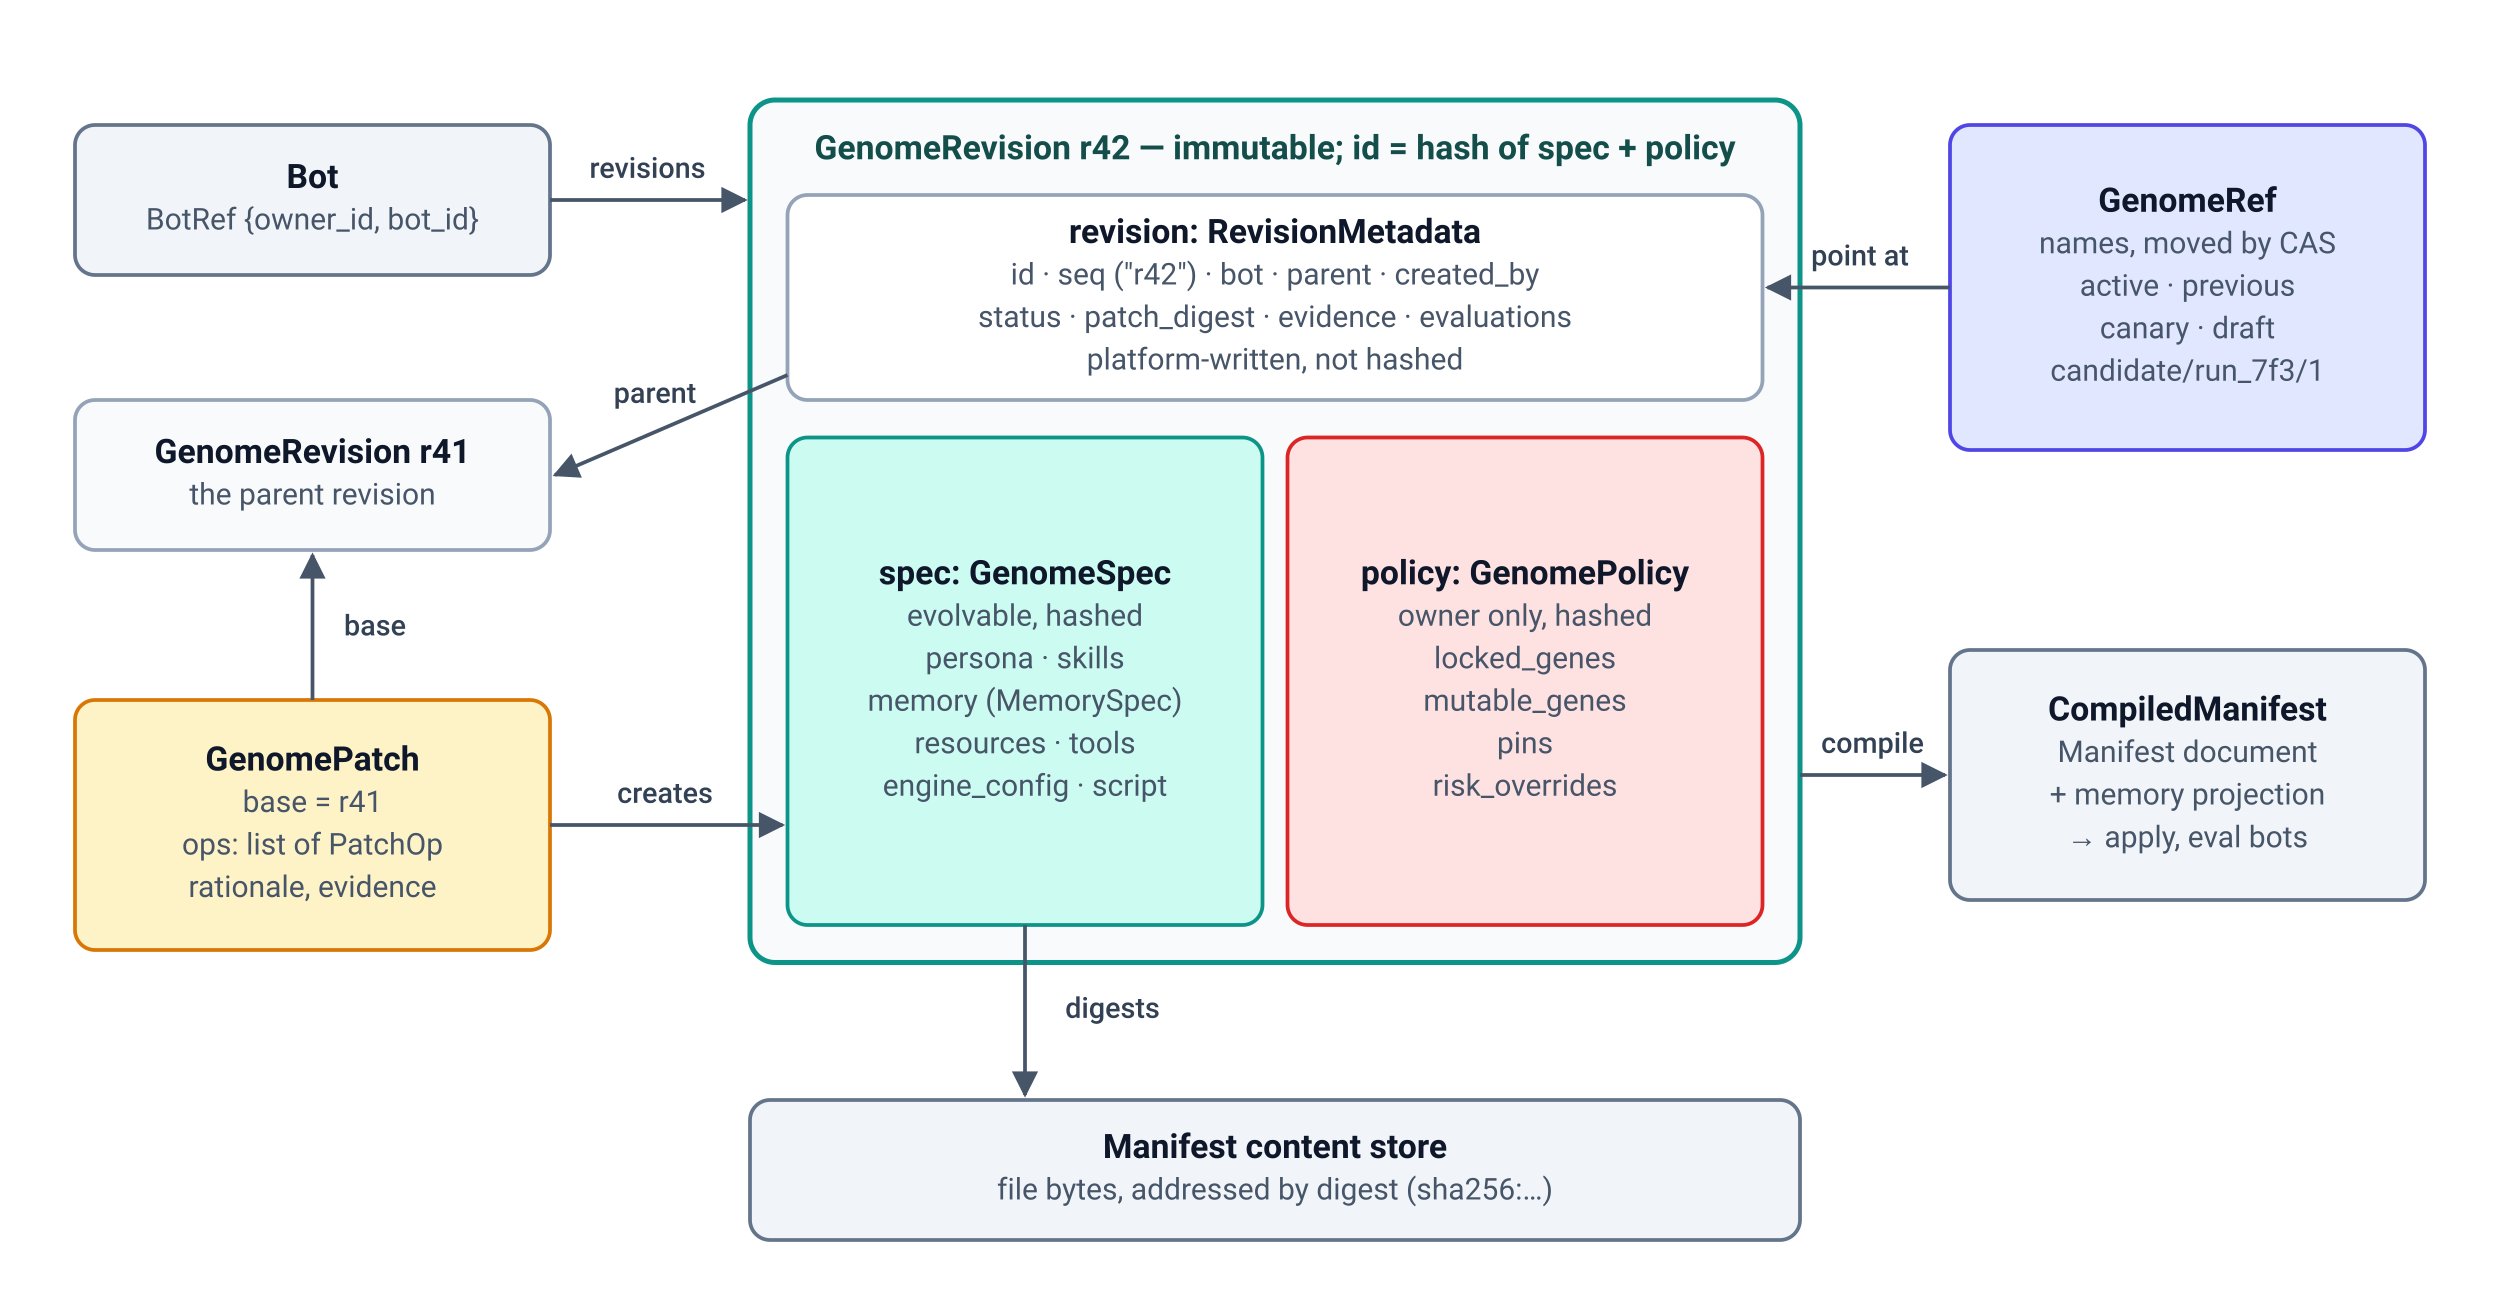
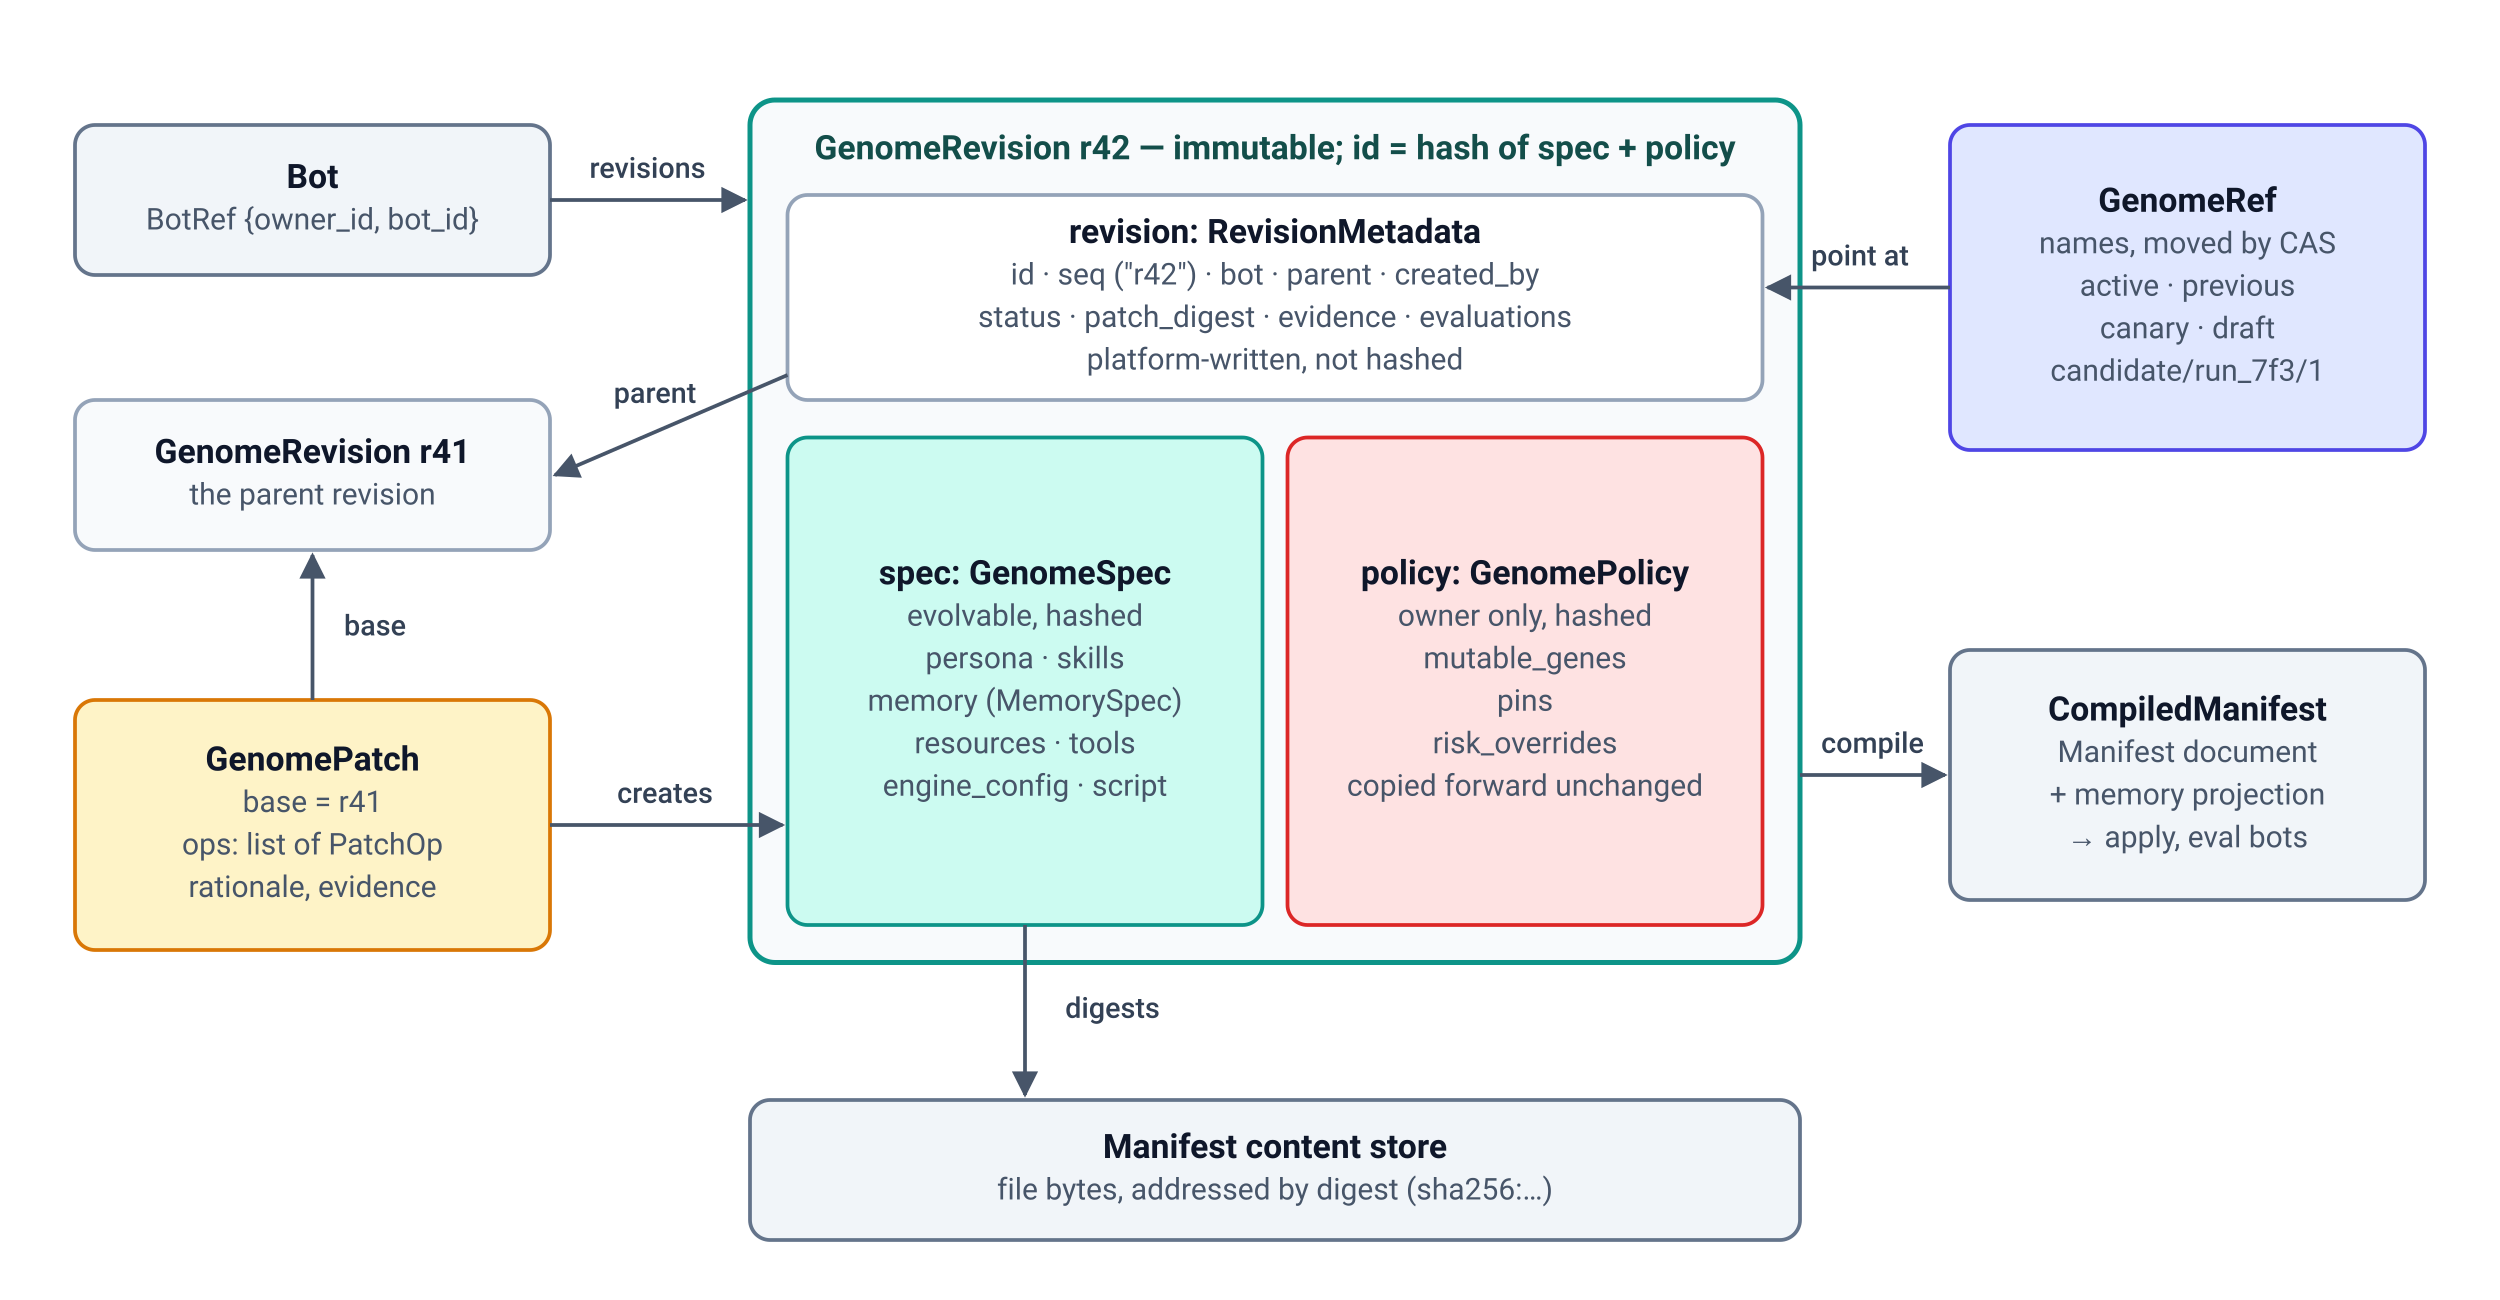
<svg xmlns="http://www.w3.org/2000/svg" width="1000" height="520" viewBox="0 0 1000 520" font-family="system-ui,-apple-system,'Segoe UI',Roboto,'Helvetica Neue',Arial,sans-serif" role="img" aria-label="Genome domain model">
  <defs>
    <marker id="ah" viewBox="0 0 10 10" refX="9" refY="5" markerWidth="7" markerHeight="7" orient="auto-start-reverse">
      <path d="M0 0 L10 5 L0 10 z" fill="#475569" />
    </marker>
  </defs>
  <rect width="1000" height="520" fill="#ffffff" />
  <rect x="30" y="50" width="190" height="60" rx="8" fill="#f1f5f9" stroke="#64748b" stroke-width="1.5" />
  <text x="125.0" y="71.5" font-size="13.5" font-weight="600" fill="#0f172a" text-anchor="middle" dominant-baseline="middle">Bot</text>
  <text x="125.0" y="88.5" font-size="12" font-weight="400" fill="#475569" text-anchor="middle" dominant-baseline="middle">BotRef {owner_id, bot_id}</text>
  <rect x="30" y="160" width="190" height="60" rx="8" fill="#f8fafc" stroke="#94a3b8" stroke-width="1.5" />
  <text x="125.0" y="181.5" font-size="13.5" font-weight="600" fill="#0f172a" text-anchor="middle" dominant-baseline="middle">GenomeRevision r41</text>
  <text x="125.0" y="198.5" font-size="12" font-weight="400" fill="#475569" text-anchor="middle" dominant-baseline="middle">the parent revision</text>
  <rect x="30" y="280" width="190" height="100" rx="8" fill="#fef3c7" stroke="#d97706" stroke-width="1.5" />
  <text x="125.0" y="304.5" font-size="13.5" font-weight="600" fill="#0f172a" text-anchor="middle" dominant-baseline="middle">GenomePatch</text>
  <text x="125.0" y="321.5" font-size="12" font-weight="400" fill="#475569" text-anchor="middle" dominant-baseline="middle">base = r41</text>
  <text x="125.0" y="338.5" font-size="12" font-weight="400" fill="#475569" text-anchor="middle" dominant-baseline="middle">ops: list of PatchOp</text>
  <text x="125.0" y="355.5" font-size="12" font-weight="400" fill="#475569" text-anchor="middle" dominant-baseline="middle">rationale, evidence</text>
  <rect x="300" y="40" width="420" height="345" rx="10" fill="#f8fafc" stroke="#0d9488" stroke-width="2" />
  <text x="510" y="60" font-size="13.5" font-weight="700" fill="#134e4a" text-anchor="middle" dominant-baseline="middle">GenomeRevision r42 — immutable; id = hash of spec + policy</text>
  <rect x="315" y="78" width="390" height="82" rx="8" fill="#ffffff" stroke="#94a3b8" stroke-width="1.5" />
  <text x="510.0" y="93.5" font-size="13.5" font-weight="600" fill="#0f172a" text-anchor="middle" dominant-baseline="middle">revision: RevisionMetadata</text>
  <text x="510.0" y="110.5" font-size="12" font-weight="400" fill="#475569" text-anchor="middle" dominant-baseline="middle">id · seq ("r42") · bot · parent · created_by</text>
  <text x="510.0" y="127.5" font-size="12" font-weight="400" fill="#475569" text-anchor="middle" dominant-baseline="middle">status · patch_digest · evidence · evaluations</text>
  <text x="510.0" y="144.5" font-size="12" font-weight="400" fill="#475569" text-anchor="middle" dominant-baseline="middle">platform-written, not hashed</text>
  <rect x="315" y="175" width="190" height="195" rx="8" fill="#ccfbf1" stroke="#0d9488" stroke-width="1.5" />
  <text x="410.0" y="230.0" font-size="13.5" font-weight="600" fill="#0f172a" text-anchor="middle" dominant-baseline="middle">spec: GenomeSpec</text>
  <text x="410.0" y="247.0" font-size="12" font-weight="400" fill="#475569" text-anchor="middle" dominant-baseline="middle">evolvable, hashed</text>
  <text x="410.0" y="264.0" font-size="12" font-weight="400" fill="#475569" text-anchor="middle" dominant-baseline="middle">persona · skills</text>
  <text x="410.0" y="281.0" font-size="12" font-weight="400" fill="#475569" text-anchor="middle" dominant-baseline="middle">memory (MemorySpec)</text>
  <text x="410.0" y="298.0" font-size="12" font-weight="400" fill="#475569" text-anchor="middle" dominant-baseline="middle">resources · tools</text>
  <text x="410.0" y="315.0" font-size="12" font-weight="400" fill="#475569" text-anchor="middle" dominant-baseline="middle">engine_config · script</text>
  <rect x="515" y="175" width="190" height="195" rx="8" fill="#fee2e2" stroke="#dc2626" stroke-width="1.5" />
  <text x="610.0" y="230.0" font-size="13.5" font-weight="600" fill="#0f172a" text-anchor="middle" dominant-baseline="middle">policy: GenomePolicy</text>
  <text x="610.0" y="247.0" font-size="12" font-weight="400" fill="#475569" text-anchor="middle" dominant-baseline="middle">owner only, hashed</text>
-   <text x="610.0" y="264.0" font-size="12" font-weight="400" fill="#475569" text-anchor="middle" dominant-baseline="middle">locked_genes</text>
-   <text x="610.0" y="281.0" font-size="12" font-weight="400" fill="#475569" text-anchor="middle" dominant-baseline="middle">mutable_genes</text>
-   <text x="610.0" y="298.0" font-size="12" font-weight="400" fill="#475569" text-anchor="middle" dominant-baseline="middle">pins</text>
-   <text x="610.0" y="315.0" font-size="12" font-weight="400" fill="#475569" text-anchor="middle" dominant-baseline="middle">risk_overrides</text>
+   <text x="610.0" y="264.0" font-size="12" font-weight="400" fill="#475569" text-anchor="middle" dominant-baseline="middle">mutable_genes</text>
+   <text x="610.0" y="281.0" font-size="12" font-weight="400" fill="#475569" text-anchor="middle" dominant-baseline="middle">pins</text>
+   <text x="610.0" y="298.0" font-size="12" font-weight="400" fill="#475569" text-anchor="middle" dominant-baseline="middle">risk_overrides</text>
+   <text x="610.0" y="315.0" font-size="12" font-weight="400" fill="#475569" text-anchor="middle" dominant-baseline="middle">copied forward unchanged</text>
  <rect x="780" y="50" width="190" height="130" rx="8" fill="#e0e7ff" stroke="#4f46e5" stroke-width="1.5" />
  <text x="875.0" y="81.0" font-size="13.5" font-weight="600" fill="#0f172a" text-anchor="middle" dominant-baseline="middle">GenomeRef</text>
  <text x="875.0" y="98.0" font-size="12" font-weight="400" fill="#475569" text-anchor="middle" dominant-baseline="middle">names, moved by CAS</text>
  <text x="875.0" y="115.0" font-size="12" font-weight="400" fill="#475569" text-anchor="middle" dominant-baseline="middle">active · previous</text>
  <text x="875.0" y="132.0" font-size="12" font-weight="400" fill="#475569" text-anchor="middle" dominant-baseline="middle">canary · draft</text>
  <text x="875.0" y="149.0" font-size="12" font-weight="400" fill="#475569" text-anchor="middle" dominant-baseline="middle">candidate/run_7f3/1</text>
  <rect x="780" y="260" width="190" height="100" rx="8" fill="#f1f5f9" stroke="#64748b" stroke-width="1.5" />
  <text x="875.0" y="284.5" font-size="13.5" font-weight="600" fill="#0f172a" text-anchor="middle" dominant-baseline="middle">CompiledManifest</text>
  <text x="875.0" y="301.5" font-size="12" font-weight="400" fill="#475569" text-anchor="middle" dominant-baseline="middle">Manifest document</text>
  <text x="875.0" y="318.5" font-size="12" font-weight="400" fill="#475569" text-anchor="middle" dominant-baseline="middle">+ memory projection</text>
  <text x="875.0" y="335.5" font-size="12" font-weight="400" fill="#475569" text-anchor="middle" dominant-baseline="middle">→ apply, eval bots</text>
  <rect x="300" y="440" width="420" height="56" rx="8" fill="#f1f5f9" stroke="#64748b" stroke-width="1.5" />
  <text x="510.0" y="459.5" font-size="13.5" font-weight="600" fill="#0f172a" text-anchor="middle" dominant-baseline="middle">Manifest content store</text>
  <text x="510.0" y="476.5" font-size="12" font-weight="400" fill="#475569" text-anchor="middle" dominant-baseline="middle">file bytes, addressed by digest (sha256:…)</text>
  <line x1="220" y1="80" x2="298" y2="80" stroke="#475569" stroke-width="1.5" marker-end="url(#ah)" />
  <text x="259" y="68" font-size="11.5" font-weight="500" fill="#334155" text-anchor="middle" dominant-baseline="middle">revisions</text>
  <line x1="315" y1="150" x2="222" y2="190" stroke="#475569" stroke-width="1.5" marker-end="url(#ah)" />
  <text x="262" y="158" font-size="11.5" font-weight="500" fill="#334155" text-anchor="middle" dominant-baseline="middle">parent</text>
  <line x1="125" y1="280" x2="125" y2="222" stroke="#475569" stroke-width="1.5" marker-end="url(#ah)" />
  <text x="150" y="251" font-size="11.5" font-weight="500" fill="#334155" text-anchor="middle" dominant-baseline="middle">base</text>
  <line x1="220" y1="330" x2="313" y2="330" stroke="#475569" stroke-width="1.5" marker-end="url(#ah)" />
  <text x="266" y="318" font-size="11.5" font-weight="500" fill="#334155" text-anchor="middle" dominant-baseline="middle">creates</text>
  <line x1="780" y1="115" x2="707" y2="115" stroke="#475569" stroke-width="1.5" marker-end="url(#ah)" />
  <text x="744" y="103" font-size="11.5" font-weight="500" fill="#334155" text-anchor="middle" dominant-baseline="middle">point at</text>
  <line x1="720" y1="310" x2="778" y2="310" stroke="#475569" stroke-width="1.5" marker-end="url(#ah)" />
  <text x="749" y="298" font-size="11.5" font-weight="500" fill="#334155" text-anchor="middle" dominant-baseline="middle">compile</text>
  <line x1="410" y1="370" x2="410" y2="438" stroke="#475569" stroke-width="1.5" marker-end="url(#ah)" />
  <text x="445" y="404" font-size="11.5" font-weight="500" fill="#334155" text-anchor="middle" dominant-baseline="middle">digests</text>
</svg>
